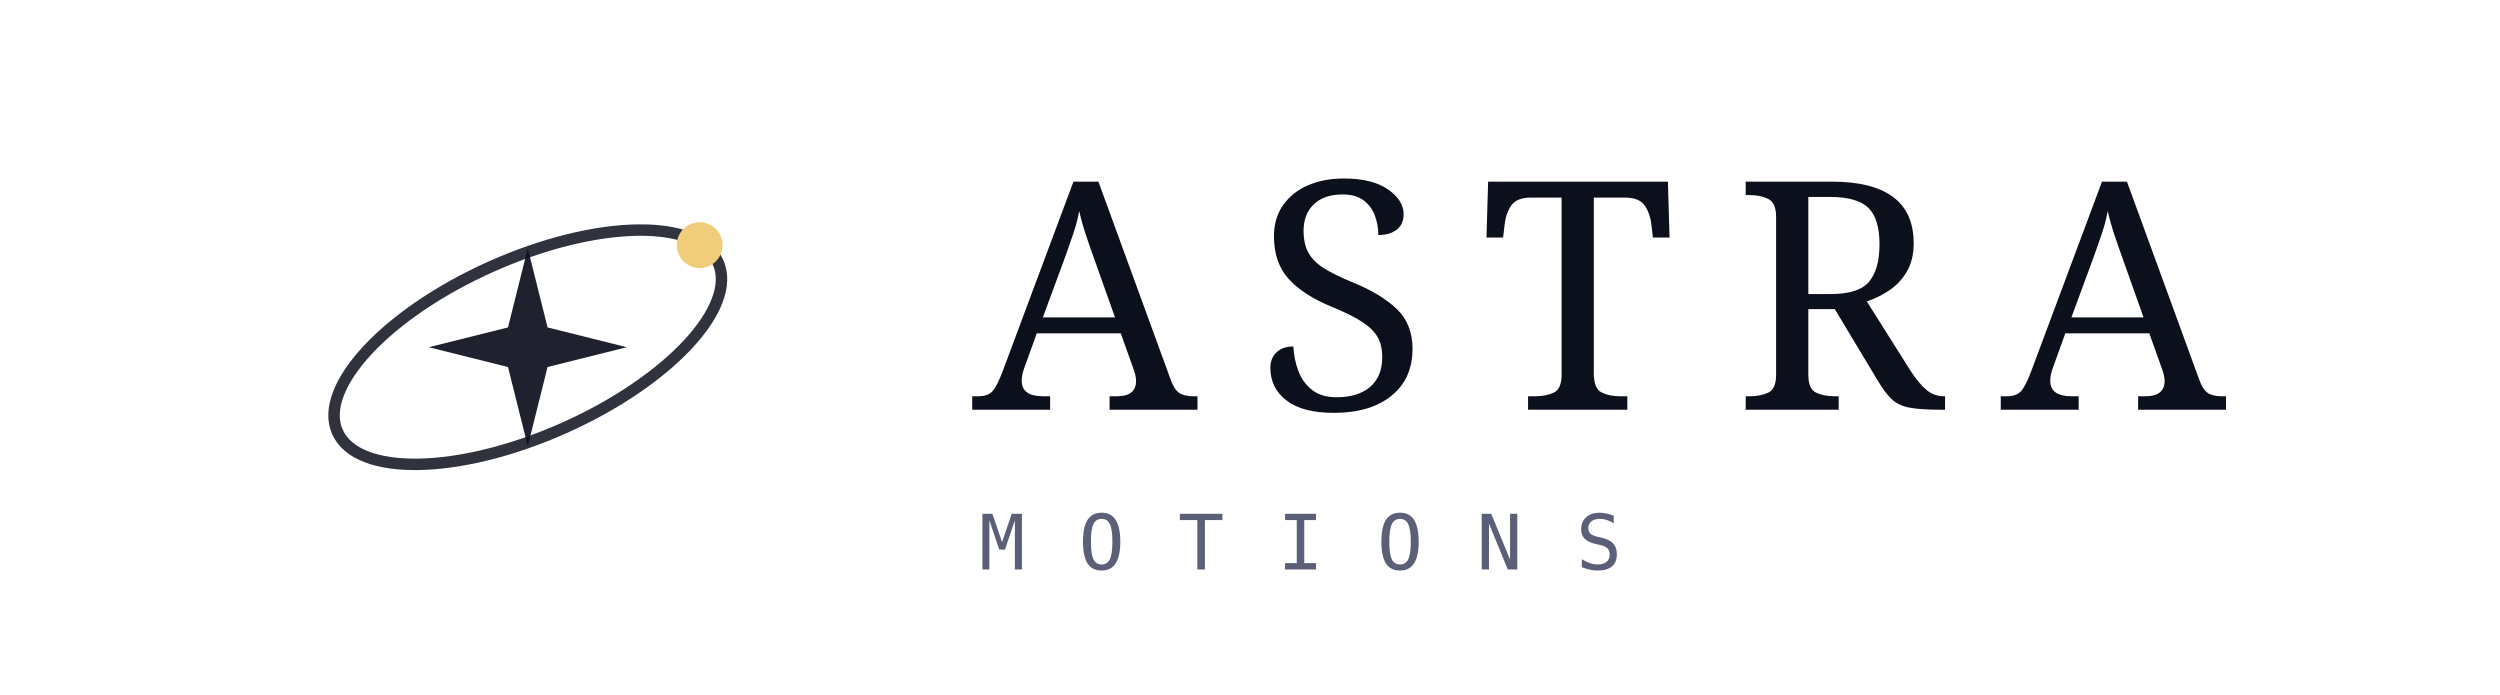
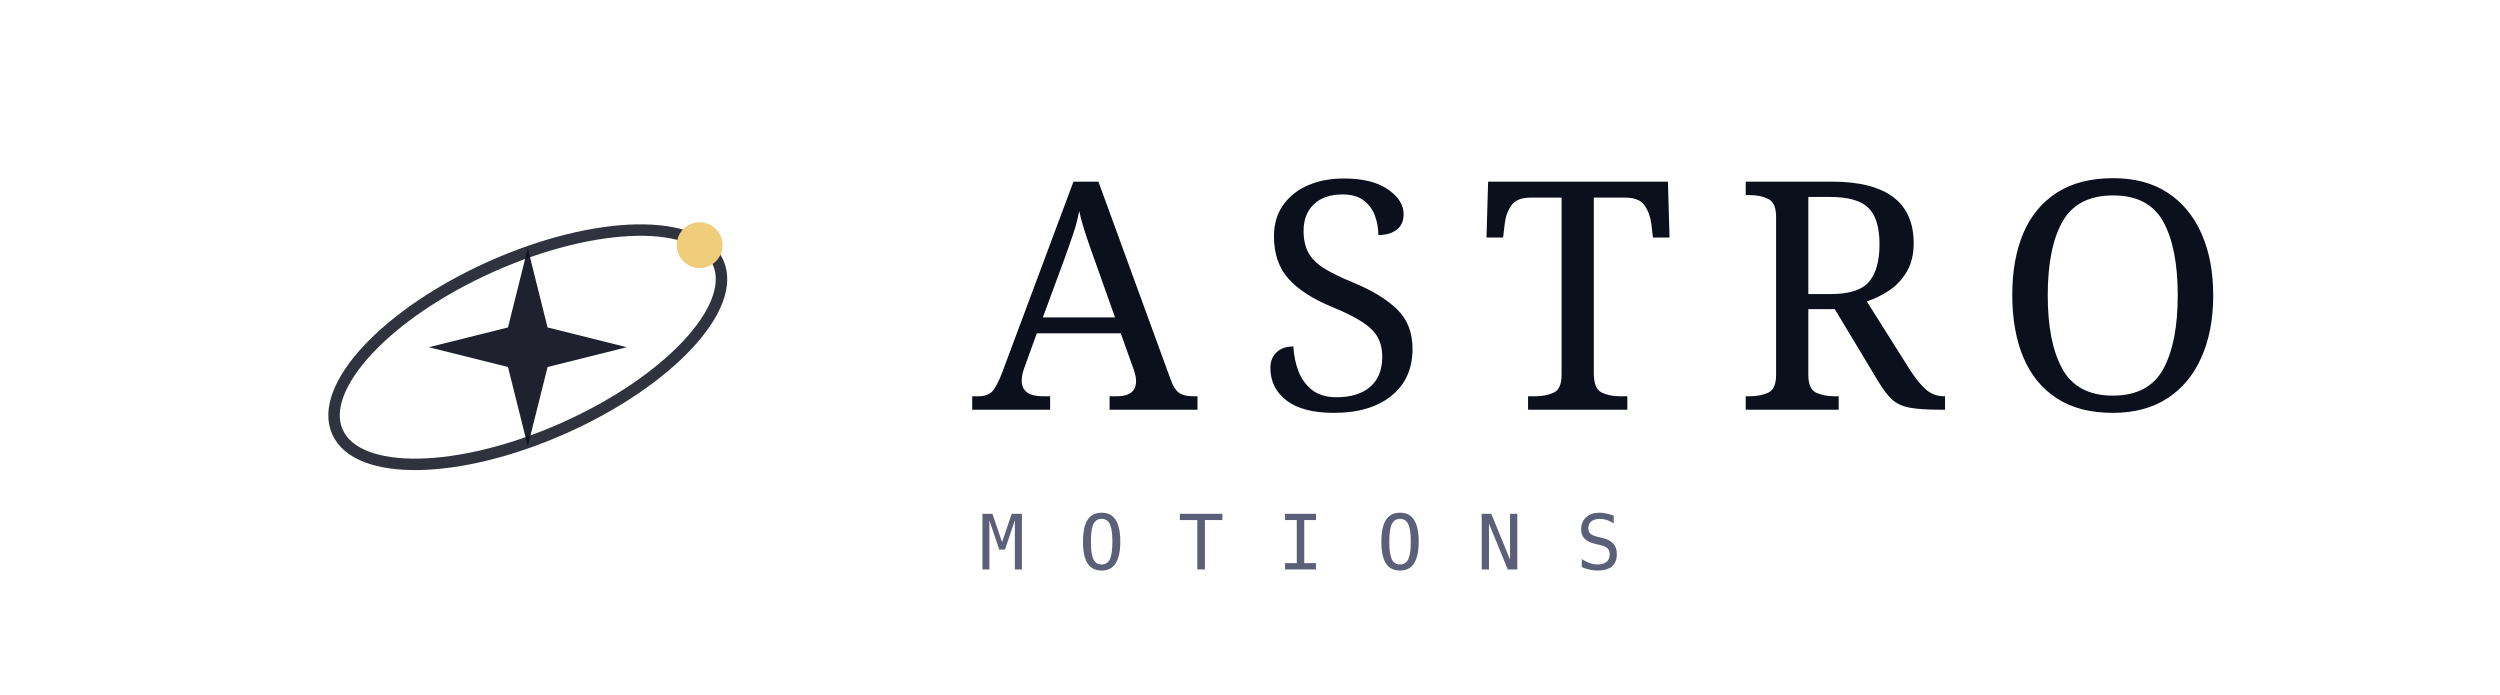
<svg xmlns="http://www.w3.org/2000/svg" viewBox="0 0 360 100" fill="none">
  <g transform="translate(40 14) scale(1.5)">
    <ellipse cx="24" cy="24" rx="20" ry="8.5" stroke="#0C0F1C" stroke-width="1.1" transform="rotate(-24 24 24)" opacity="0.85" />
    <path d="M24 14.5 L25.9 22.1 L33.5 24 L25.9 25.9 L24 33.5 L22.1 25.9 L14.5 24 L22.1 22.1 Z" fill="#0C0F1C" opacity="0.92" />
    <circle cx="40.5" cy="14.2" r="2.2" fill="#EFCD7A" />
  </g>
-   <text x="140" y="59" font-family="'Cormorant Garamond', Georgia, serif" font-weight="500" font-size="46" letter-spacing="8.3" fill="#0C0F1C">ASTRA</text>
+   <text x="140" y="59" font-family="'Cormorant Garamond', Georgia, serif" font-weight="500" font-size="46" letter-spacing="8.3" fill="#0C0F1C">ASTRO</text>
  <text x="141" y="82" font-family="'DM Mono', Consolas, monospace" font-size="11" letter-spacing="7.7" fill="#5B6078">MOTIONS</text>
</svg>
